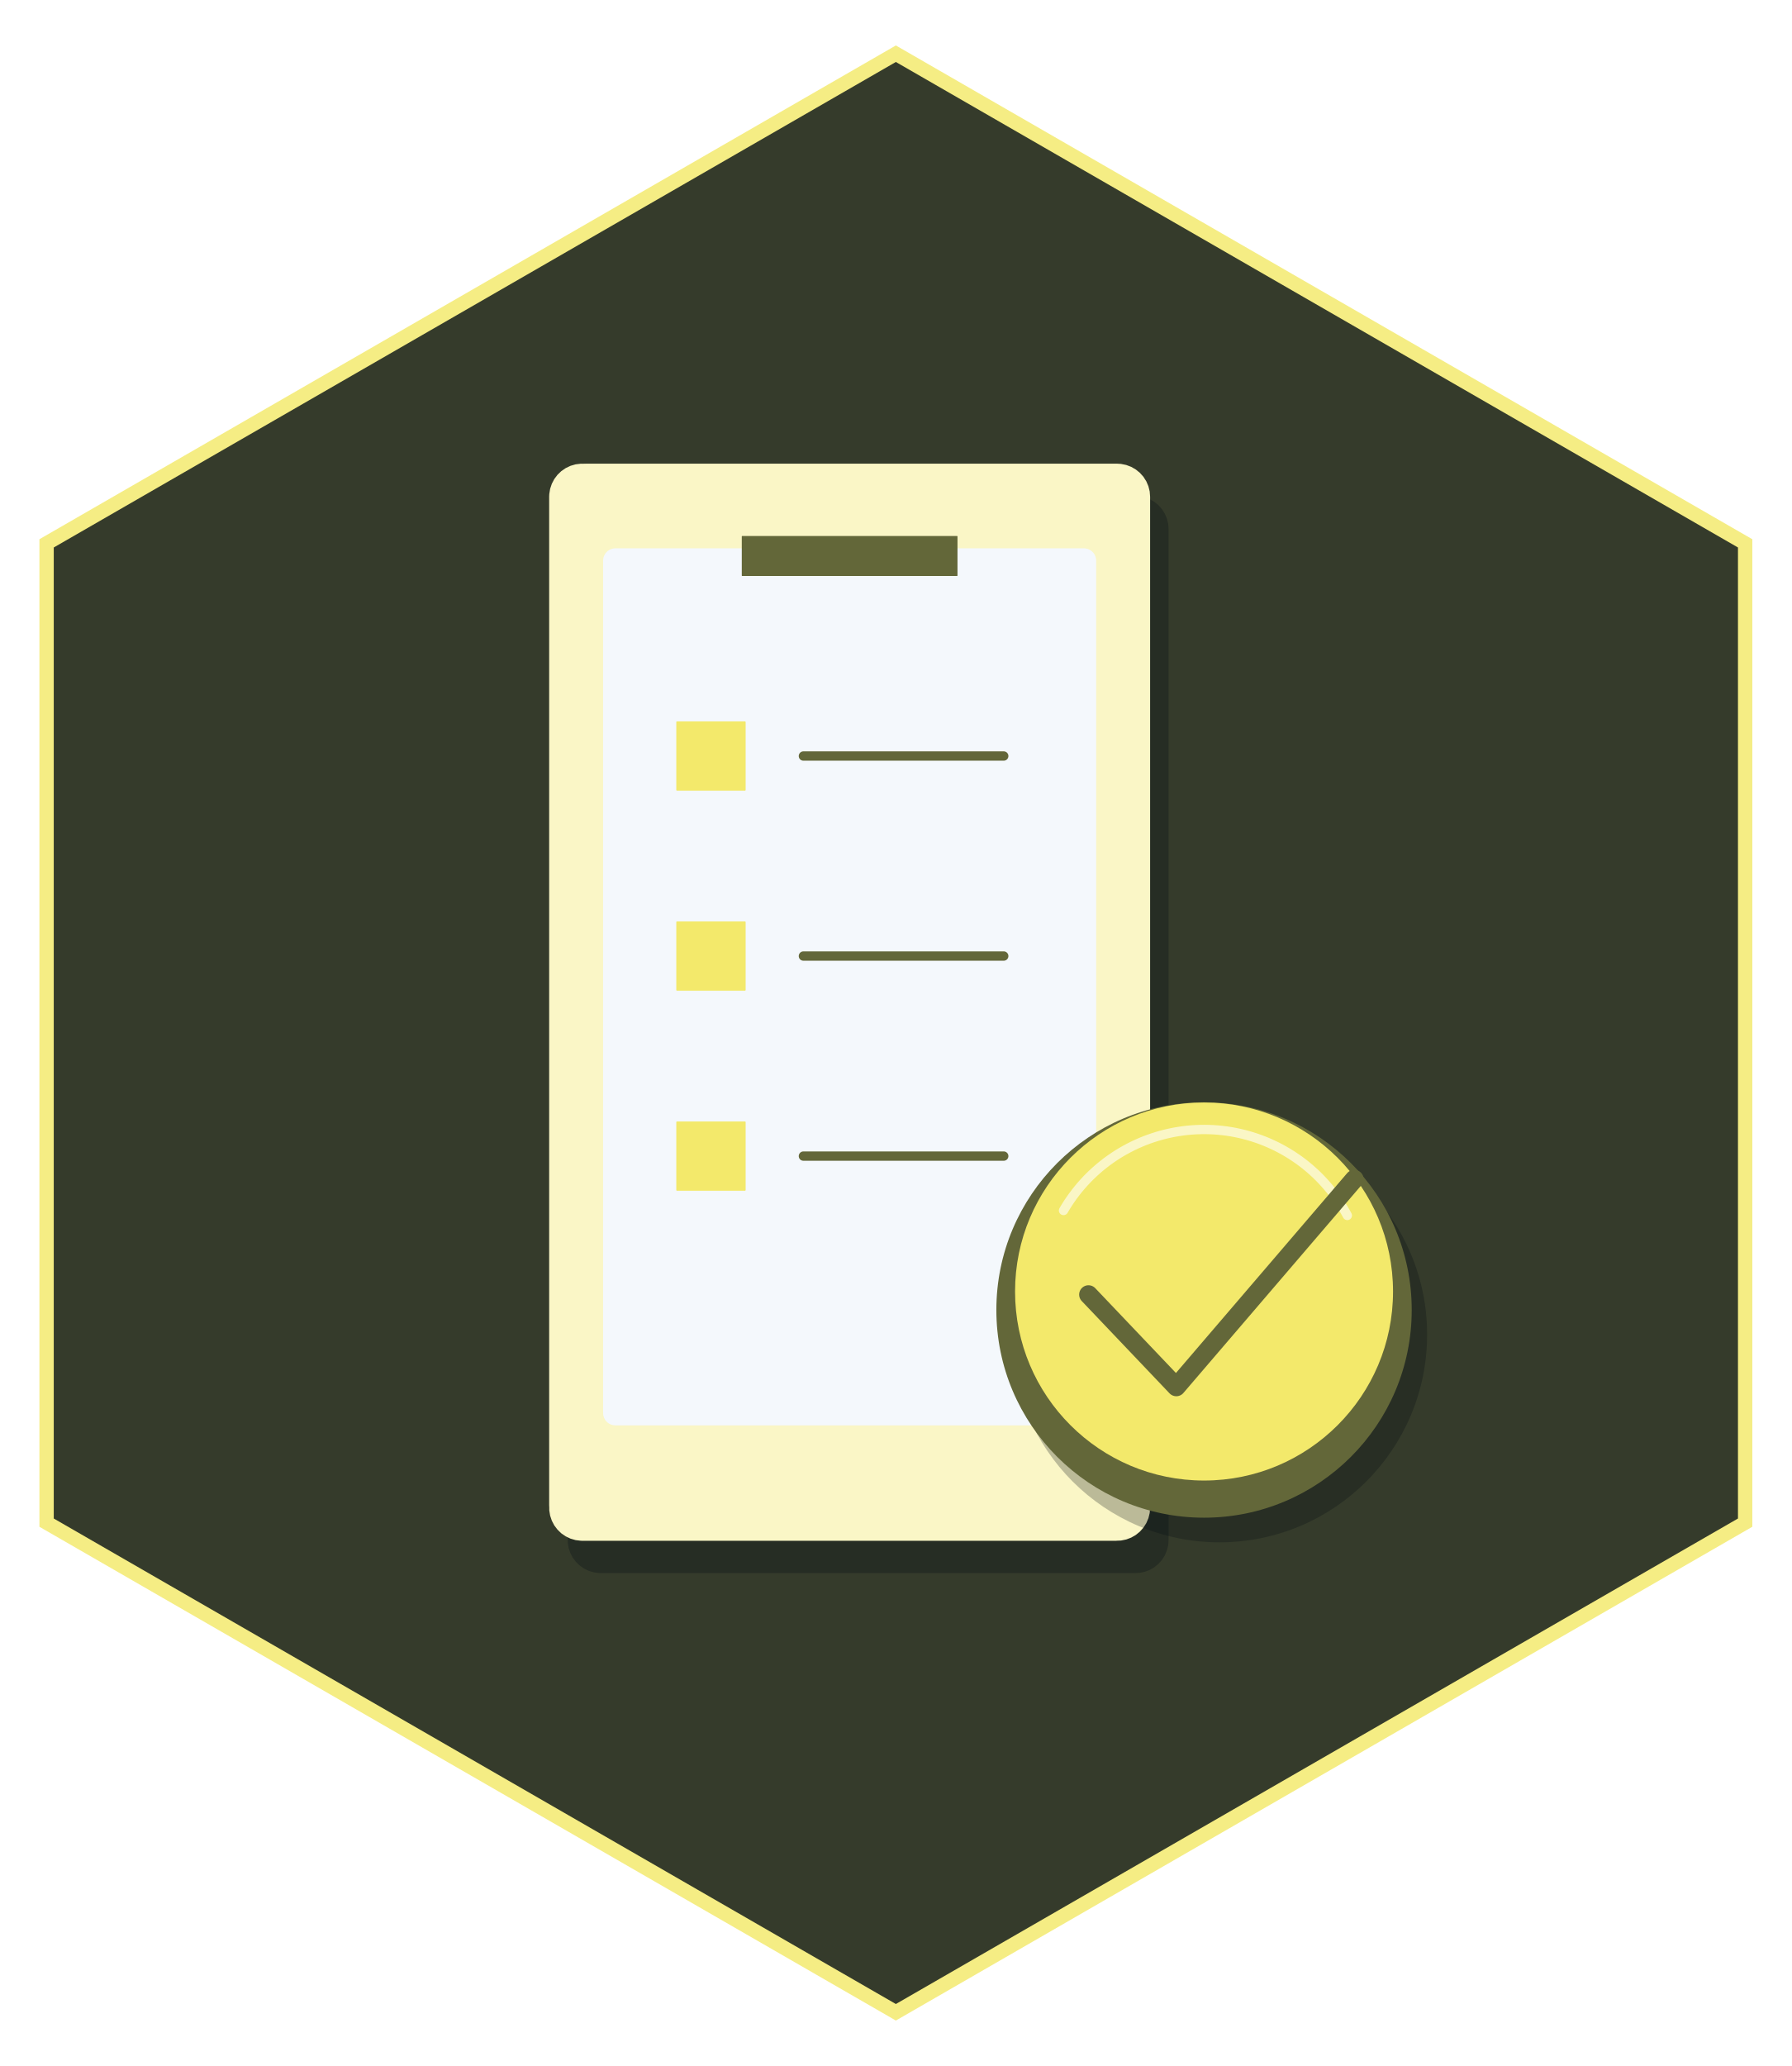
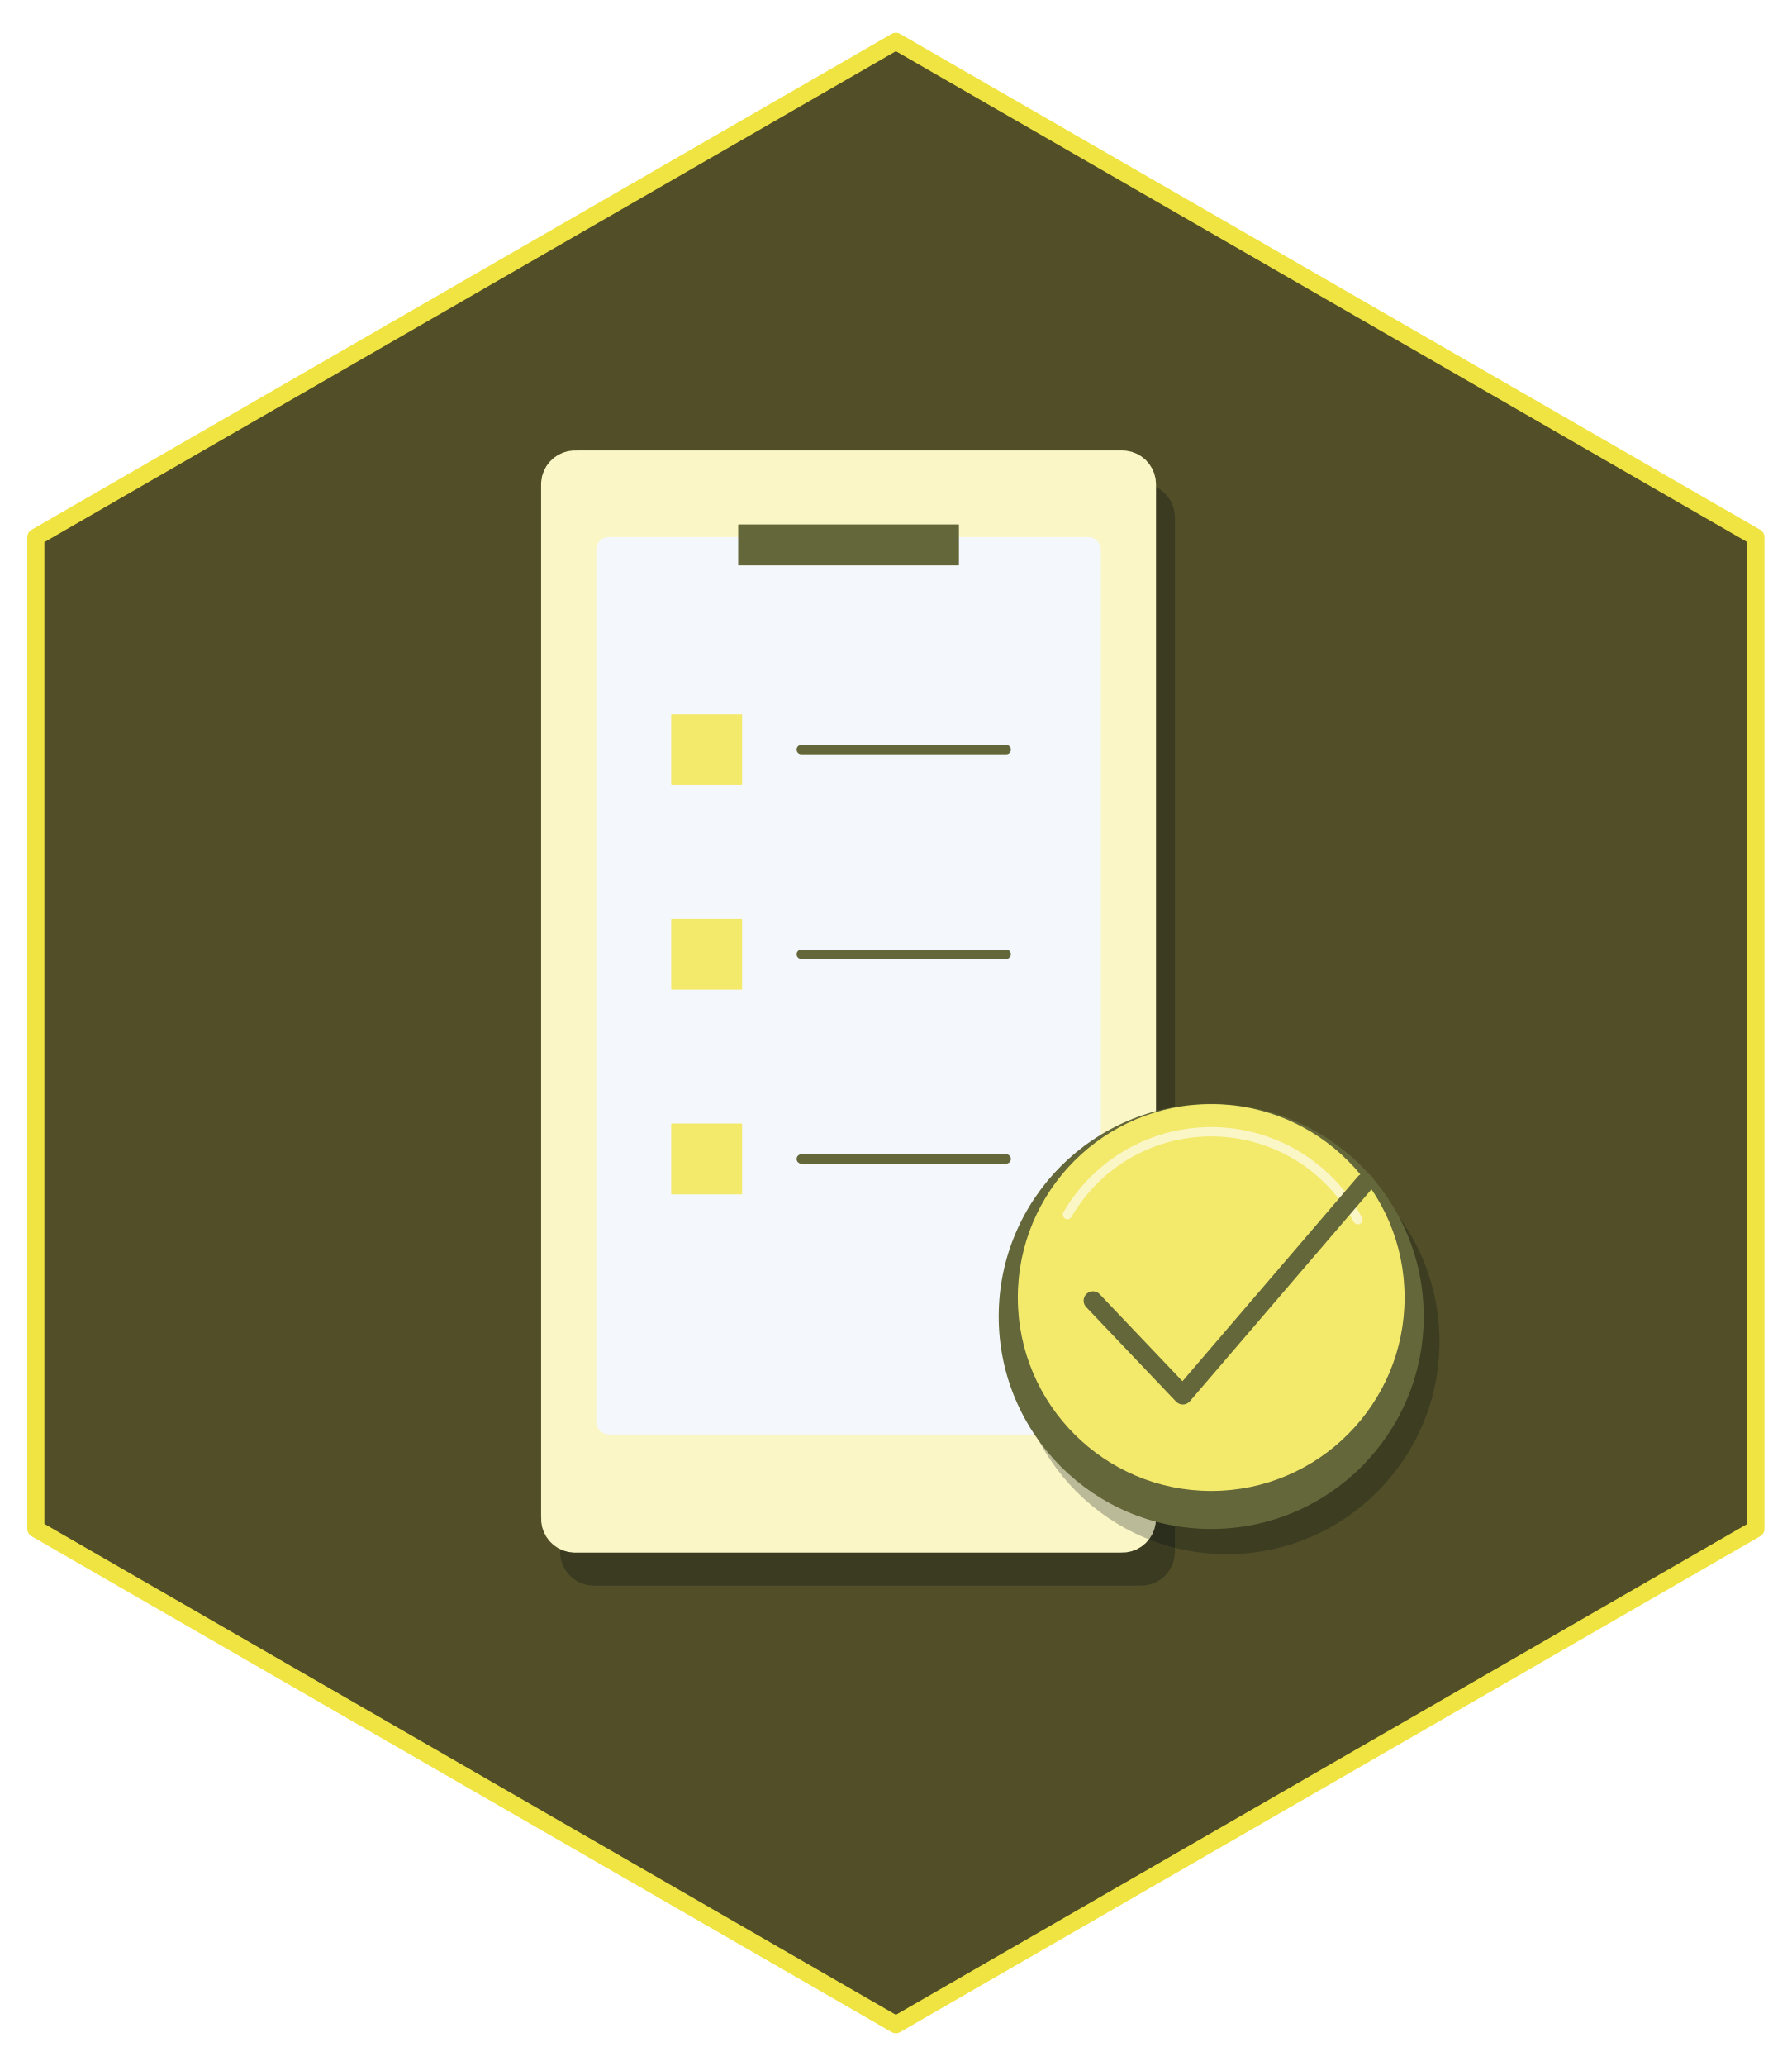
- <svg xmlns="http://www.w3.org/2000/svg" width="432" height="498" viewBox="0 0 432 498">
-   <path fill-rule="nonzero" fill="rgb(100%, 100%, 100%)" fill-opacity="1" d="M 216 4.98 L 427.68 126.988 L 427.68 371.012 L 216 493.02 L 4.32 371.012 L 4.32 126.988 Z M 216 4.98 " />
-   <path fill-rule="nonzero" fill="rgb(96.078%, 92.941%, 51.765%)" fill-opacity="1" d="M 216 10.957 L 422.496 129.977 L 422.496 368.023 L 216 487.043 L 9.504 368.023 L 9.504 129.977 Z M 216 10.957 " />
-   <path fill-rule="nonzero" fill="rgb(20.784%, 23.137%, 16.863%)" fill-opacity="1" d="M 216 14.941 L 419.039 131.969 L 419.039 366.031 L 216 483.059 L 12.961 366.031 L 12.961 131.969 Z M 216 14.941 " />
-   <path fill-rule="nonzero" fill="rgb(1.176%, 3.922%, 7.059%)" fill-opacity="0.278" d="M 144.836 379.188 L 273.789 379.188 L 273.469 379.18 L 274.75 379.129 L 276.008 378.871 L 277.207 378.418 L 278.316 377.777 L 279.309 376.965 L 280.16 376.004 L 280.848 374.922 L 281.348 373.742 L 281.656 372.496 L 281.758 371.219 L 281.758 127.523 L 281.656 126.246 L 281.348 125 L 280.848 123.82 L 280.16 122.738 L 279.309 121.777 L 278.316 120.965 L 277.207 120.324 L 276.008 119.871 L 274.75 119.613 L 273.789 119.555 L 144.836 119.555 L 145.797 119.613 L 144.516 119.562 L 143.242 119.715 L 142.008 120.074 L 140.852 120.625 L 139.797 121.352 L 138.871 122.238 L 138.102 123.266 L 137.504 124.402 L 137.098 125.617 L 136.891 126.883 L 136.867 127.523 L 136.867 371.219 L 136.891 370.574 L 136.891 371.859 L 137.098 373.125 L 137.504 374.34 L 138.102 375.477 L 138.871 376.5 L 139.797 377.391 L 140.852 378.117 L 142.008 378.668 L 143.242 379.023 L 144.516 379.18 Z M 144.836 379.188 " />
-   <path fill-rule="nonzero" fill="rgb(98.039%, 96.471%, 77.647%)" fill-opacity="1" d="M 140.379 371.398 L 269.332 371.398 L 269.012 371.391 L 270.293 371.34 L 271.551 371.082 L 272.746 370.629 L 273.859 369.988 L 274.852 369.176 L 275.703 368.215 L 276.387 367.133 L 276.891 365.953 L 277.199 364.707 L 277.301 363.43 L 277.301 119.734 L 277.199 118.457 L 276.891 117.211 L 276.387 116.031 L 275.703 114.949 L 274.852 113.988 L 273.859 113.176 L 272.746 112.535 L 271.551 112.082 L 270.293 111.824 L 269.332 111.766 L 140.379 111.766 L 141.336 111.824 L 140.055 111.773 L 138.781 111.926 L 137.551 112.285 L 136.391 112.836 L 135.336 113.562 L 134.414 114.449 L 133.641 115.477 L 133.047 116.613 L 132.641 117.828 L 132.434 119.094 L 132.406 119.734 L 132.406 363.43 L 132.434 362.785 L 132.434 364.07 L 132.641 365.336 L 133.047 366.551 L 133.641 367.688 L 134.414 368.711 L 135.336 369.602 L 136.391 370.328 L 137.551 370.879 L 138.781 371.238 L 140.055 371.391 Z M 140.379 371.398 " />
-   <path fill-rule="nonzero" fill="rgb(95.686%, 97.255%, 98.824%)" fill-opacity="1" d="M 148.383 343.578 L 261.324 343.578 L 261.207 343.578 L 261.684 343.559 L 262.152 343.461 L 262.598 343.293 L 263.016 343.055 L 263.383 342.75 L 263.703 342.395 L 263.957 341.988 L 264.145 341.551 L 264.258 341.086 L 264.297 340.609 L 264.297 135.137 L 264.258 134.66 L 264.145 134.195 L 263.957 133.758 L 263.703 133.352 L 263.383 132.996 L 263.016 132.691 L 262.598 132.453 L 262.152 132.285 L 261.684 132.188 L 261.324 132.168 L 148.383 132.168 L 148.742 132.188 L 148.266 132.168 L 147.789 132.227 L 147.328 132.359 L 146.898 132.562 L 146.504 132.836 L 146.16 133.168 L 145.871 133.551 L 145.648 133.973 L 145.496 134.426 L 145.422 134.898 L 145.41 135.137 L 145.41 340.609 L 145.422 340.367 L 145.422 340.848 L 145.496 341.32 L 145.648 341.773 L 145.871 342.195 L 146.16 342.578 L 146.504 342.91 L 146.898 343.184 L 147.328 343.387 L 147.789 343.52 L 148.266 343.578 Z M 148.383 343.578 " />
-   <path fill-rule="nonzero" fill="rgb(38.824%, 40.392%, 22.353%)" fill-opacity="1" d="M 178.965 138.844 L 230.746 138.844 L 230.742 138.844 L 230.758 138.84 L 230.777 138.836 L 230.793 138.832 L 230.812 138.82 L 230.836 138.797 L 230.848 138.781 L 230.855 138.762 L 230.859 138.746 L 230.859 129.297 L 230.855 129.277 L 230.848 129.262 L 230.824 129.23 L 230.812 129.219 L 230.793 129.211 L 230.777 129.203 L 230.758 129.199 L 178.965 129.199 L 178.977 129.199 L 178.961 129.199 L 178.922 129.207 L 178.906 129.215 L 178.891 129.227 L 178.879 129.238 L 178.855 129.27 L 178.852 129.285 L 178.848 129.305 L 178.848 138.727 L 178.848 138.719 L 178.848 138.734 L 178.855 138.773 L 178.879 138.805 L 178.891 138.816 L 178.906 138.828 L 178.922 138.836 L 178.961 138.844 Z M 178.965 138.844 " />
-   <path fill-rule="nonzero" fill="rgb(95.294%, 91.373%, 41.961%)" fill-opacity="1" d="M 163.227 190.582 L 179.609 190.582 L 179.602 190.582 L 179.629 190.582 L 179.656 190.578 L 179.703 190.555 L 179.727 190.535 L 179.742 190.516 L 179.758 190.492 L 179.77 190.469 L 179.773 190.441 L 179.777 190.418 L 179.777 174.059 L 179.773 174.031 L 179.77 174.008 L 179.758 173.98 L 179.742 173.961 L 179.727 173.938 L 179.703 173.922 L 179.656 173.898 L 179.629 173.895 L 179.609 173.891 L 163.227 173.891 L 163.246 173.895 L 163.191 173.895 L 163.168 173.902 L 163.141 173.914 L 163.121 173.93 L 163.102 173.949 L 163.086 173.969 L 163.07 173.992 L 163.062 174.02 L 163.059 174.047 L 163.059 190.418 L 163.059 190.402 L 163.059 190.43 L 163.062 190.457 L 163.07 190.48 L 163.102 190.527 L 163.121 190.547 L 163.141 190.562 L 163.168 190.57 L 163.191 190.578 L 163.219 190.582 Z M 163.227 190.582 " />
-   <path fill="none" stroke-width="2.25" stroke-linecap="round" stroke-linejoin="round" stroke="rgb(38.824%, 40.392%, 22.353%)" stroke-opacity="1" stroke-miterlimit="10" d="M 193.707 182.238 L 242.008 182.238 " />
-   <path fill-rule="nonzero" fill="rgb(95.294%, 91.373%, 41.961%)" fill-opacity="1" d="M 163.227 238.801 L 179.609 238.801 L 179.602 238.801 L 179.629 238.801 L 179.656 238.793 L 179.68 238.785 L 179.727 238.754 L 179.742 238.734 L 179.758 238.711 L 179.77 238.688 L 179.777 238.633 L 179.777 222.277 L 179.77 222.223 L 179.758 222.199 L 179.742 222.176 L 179.727 222.156 L 179.68 222.125 L 179.656 222.117 L 179.629 222.109 L 163.227 222.109 L 163.246 222.109 L 163.219 222.109 L 163.191 222.113 L 163.168 222.121 L 163.141 222.133 L 163.102 222.164 L 163.07 222.211 L 163.062 222.238 L 163.059 222.262 L 163.059 238.633 L 163.059 238.621 L 163.059 238.648 L 163.062 238.672 L 163.07 238.699 L 163.086 238.723 L 163.102 238.742 L 163.121 238.762 L 163.141 238.777 L 163.168 238.789 L 163.191 238.797 L 163.219 238.801 Z M 163.227 238.801 " />
-   <path fill="none" stroke-width="2.25" stroke-linecap="round" stroke-linejoin="round" stroke="rgb(38.824%, 40.392%, 22.353%)" stroke-opacity="1" stroke-miterlimit="10" d="M 193.707 230.453 L 242.008 230.453 " />
-   <path fill-rule="nonzero" fill="rgb(95.294%, 91.373%, 41.961%)" fill-opacity="1" d="M 163.227 287.016 L 179.609 287.016 L 179.602 287.016 L 179.629 287.016 L 179.656 287.012 L 179.703 286.988 L 179.727 286.973 L 179.742 286.949 L 179.758 286.93 L 179.77 286.902 L 179.773 286.879 L 179.777 286.852 L 179.777 270.492 L 179.773 270.469 L 179.77 270.441 L 179.758 270.418 L 179.742 270.395 L 179.727 270.375 L 179.703 270.355 L 179.656 270.332 L 179.629 270.328 L 163.227 270.328 L 163.246 270.328 L 163.219 270.328 L 163.191 270.332 L 163.168 270.336 L 163.141 270.348 L 163.121 270.363 L 163.102 270.383 L 163.07 270.43 L 163.062 270.453 L 163.059 270.48 L 163.059 286.852 L 163.059 286.836 L 163.059 286.863 L 163.062 286.891 L 163.07 286.914 L 163.086 286.941 L 163.102 286.961 L 163.121 286.98 L 163.141 286.996 L 163.168 287.008 L 163.191 287.016 Z M 163.227 287.016 " />
-   <path fill="none" stroke-width="2.25" stroke-linecap="round" stroke-linejoin="round" stroke="rgb(38.824%, 40.392%, 22.353%)" stroke-opacity="1" stroke-miterlimit="10" d="M 193.707 278.672 L 242.008 278.672 " />
-   <path fill-rule="nonzero" fill="rgb(1.176%, 3.922%, 7.059%)" fill-opacity="0.251" d="M 344.09 321.695 C 344.09 349.352 321.672 371.77 294.02 371.77 C 266.367 371.77 243.949 349.352 243.949 321.695 C 243.949 294.043 266.367 271.625 294.02 271.625 C 321.672 271.625 344.09 294.043 344.09 321.695 " />
-   <path fill-rule="nonzero" fill="rgb(38.824%, 40.392%, 22.353%)" fill-opacity="1" d="M 340.375 315.762 C 340.375 343.418 317.957 365.832 290.305 365.832 C 262.648 365.832 240.23 343.418 240.23 315.762 C 240.23 288.109 262.648 265.691 290.305 265.691 C 317.957 265.691 340.375 288.109 340.375 315.762 " />
-   <path fill-rule="nonzero" fill="rgb(95.294%, 91.373%, 41.961%)" fill-opacity="1" d="M 335.871 311.312 C 335.871 336.477 315.469 356.875 290.305 356.875 C 265.141 356.875 244.738 336.477 244.738 311.312 C 244.738 286.145 265.141 265.746 290.305 265.746 C 315.469 265.746 335.871 286.145 335.871 311.312 " />
-   <path fill="none" stroke-width="2.25" stroke-linecap="round" stroke-linejoin="round" stroke="rgb(98.039%, 96.471%, 77.647%)" stroke-opacity="1" stroke-miterlimit="10" d="M 324.848 292.977 L 324.34 292.055 L 323.805 291.145 L 323.25 290.25 L 322.668 289.371 L 322.066 288.508 L 321.438 287.664 L 320.789 286.832 L 320.117 286.023 L 319.422 285.23 L 318.707 284.457 L 317.973 283.699 L 317.219 282.965 L 316.441 282.254 L 315.648 281.559 L 314.836 280.891 L 314.008 280.238 L 313.16 279.613 L 312.293 279.012 L 311.414 278.43 L 310.52 277.875 L 309.609 277.344 L 308.684 276.836 L 307.75 276.352 L 306.797 275.898 L 305.836 275.465 L 304.863 275.062 L 303.879 274.684 L 302.887 274.332 L 301.883 274.004 L 300.871 273.707 L 299.852 273.438 L 298.828 273.195 L 297.793 272.977 L 296.758 272.789 L 295.715 272.629 L 294.668 272.5 L 293.617 272.395 L 292.566 272.32 L 291.516 272.273 L 290.461 272.254 L 289.406 272.266 L 288.352 272.305 L 287.301 272.371 L 286.25 272.465 L 285.203 272.59 L 284.16 272.742 L 283.121 272.918 L 282.086 273.129 L 281.059 273.363 L 280.035 273.625 L 279.023 273.914 L 278.02 274.23 L 277.02 274.574 L 276.035 274.945 L 275.059 275.344 L 274.094 275.766 L 273.141 276.215 L 272.199 276.691 L 271.27 277.191 L 270.355 277.715 L 269.457 278.262 L 268.57 278.836 L 267.703 279.434 L 266.852 280.051 L 266.016 280.695 L 265.195 281.359 L 264.398 282.047 L 263.617 282.754 L 262.855 283.48 L 262.113 284.23 L 261.395 285 L 260.695 285.785 L 260.016 286.594 L 259.359 287.418 L 258.727 288.258 L 258.113 289.117 L 257.527 289.988 L 256.965 290.879 L 256.426 291.785 " />
-   <path fill="none" stroke-width="4.5" stroke-linecap="round" stroke-linejoin="round" stroke="rgb(38.824%, 40.392%, 22.353%)" stroke-opacity="1" stroke-miterlimit="10" d="M 262.441 312.055 L 283.617 334.309 L 326.527 284.234 " />
+ <svg xmlns="http://www.w3.org/2000/svg" width="432pt" height="498pt" viewBox="0 0 432 498">
+   <path fill-rule="nonzero" fill="rgb(32.157%, 30.98%, 15.686%)" fill-opacity="1" stroke-width="4.125" stroke-linecap="round" stroke-linejoin="round" stroke="rgb(94.118%, 89.412%, 25.882%)" stroke-opacity="1" stroke-miterlimit="10" d="M 216 9.961 L 423.359 129.48 L 423.359 368.52 L 216 488.039 L 8.641 368.52 L 8.641 129.48 Z M 216 9.961 " />
+   <path fill-rule="nonzero" fill="rgb(1.176%, 3.922%, 7.059%)" fill-opacity="0.278" d="M 143.18 382.215 L 275.133 382.215 L 274.805 382.207 L 276.117 382.156 L 277.402 381.891 L 278.629 381.426 L 279.766 380.77 L 280.781 379.941 L 281.652 378.957 L 282.355 377.848 L 282.867 376.641 L 283.184 375.367 L 283.289 374.059 L 283.289 124.699 L 283.184 123.391 L 282.867 122.117 L 282.355 120.91 L 281.652 119.801 L 280.781 118.82 L 279.766 117.988 L 278.629 117.332 L 277.402 116.867 L 276.117 116.605 L 275.133 116.547 L 143.18 116.547 L 144.164 116.605 L 142.852 116.551 L 141.551 116.711 L 140.289 117.074 L 139.102 117.637 L 138.023 118.383 L 137.078 119.293 L 136.289 120.34 L 135.68 121.504 L 135.262 122.746 L 135.051 124.043 L 135.027 124.699 L 135.027 374.059 L 135.051 373.402 L 135.051 374.715 L 135.262 376.012 L 135.68 377.254 L 136.289 378.418 L 137.078 379.469 L 138.023 380.375 L 139.102 381.121 L 140.289 381.684 L 141.551 382.051 L 142.852 382.207 Z M 143.18 382.215 " />
+   <path fill-rule="nonzero" fill="rgb(98.039%, 96.471%, 77.647%)" fill-opacity="1" d="M 138.617 374.242 L 270.57 374.242 L 270.242 374.238 L 271.555 374.184 L 272.84 373.922 L 274.066 373.457 L 275.203 372.801 L 276.223 371.969 L 277.09 370.988 L 277.793 369.879 L 278.309 368.672 L 278.621 367.398 L 278.727 366.09 L 278.727 116.73 L 278.621 115.422 L 278.309 114.148 L 277.793 112.941 L 277.09 111.832 L 276.223 110.848 L 275.203 110.02 L 274.066 109.363 L 272.84 108.898 L 271.555 108.633 L 270.57 108.574 L 138.617 108.574 L 139.602 108.633 L 138.289 108.582 L 136.988 108.738 L 135.727 109.105 L 134.543 109.668 L 133.461 110.414 L 132.516 111.32 L 131.727 112.371 L 131.117 113.531 L 130.699 114.777 L 130.492 116.074 L 130.465 116.73 L 130.465 366.09 L 130.492 365.434 L 130.492 366.746 L 130.699 368.039 L 131.117 369.285 L 131.727 370.449 L 132.516 371.496 L 133.461 372.406 L 134.543 373.152 L 135.727 373.715 L 136.988 374.078 L 138.289 374.238 Z M 138.617 374.242 " />
+   <path fill-rule="nonzero" fill="rgb(95.686%, 97.255%, 98.824%)" fill-opacity="1" d="M 146.812 345.781 L 262.379 345.781 L 262.258 345.777 L 262.746 345.758 L 263.227 345.66 L 263.684 345.484 L 264.105 345.242 L 264.484 344.93 L 264.812 344.566 L 265.074 344.152 L 265.266 343.703 L 265.383 343.227 L 265.422 342.738 L 265.422 132.492 L 265.383 132.004 L 265.266 131.527 L 265.074 131.078 L 264.812 130.664 L 264.484 130.297 L 264.105 129.988 L 263.684 129.742 L 263.227 129.57 L 262.746 129.473 L 262.379 129.449 L 146.812 129.449 L 147.176 129.473 L 146.688 129.453 L 146.203 129.512 L 145.734 129.648 L 145.289 129.855 L 144.887 130.133 L 144.535 130.473 L 144.242 130.863 L 144.012 131.297 L 143.859 131.762 L 143.781 132.246 L 143.77 132.492 L 143.77 342.738 L 143.781 342.492 L 143.781 342.984 L 143.859 343.465 L 144.012 343.93 L 144.242 344.363 L 144.535 344.754 L 144.887 345.094 L 145.289 345.371 L 145.734 345.582 L 146.203 345.719 L 146.688 345.777 Z M 146.812 345.781 " />
+   <path fill-rule="nonzero" fill="rgb(38.824%, 40.392%, 22.353%)" fill-opacity="1" d="M 178.102 136.281 L 231.09 136.281 L 231.082 136.281 L 231.102 136.281 L 231.121 136.277 L 231.141 136.27 L 231.172 136.246 L 231.184 136.234 L 231.191 136.219 L 231.199 136.199 L 231.207 136.16 L 231.207 126.531 L 231.199 126.492 L 231.184 126.461 L 231.172 126.445 L 231.156 126.434 L 231.141 126.426 L 231.121 126.418 L 231.102 126.414 L 178.102 126.414 L 178.117 126.414 L 178.078 126.414 L 178.059 126.422 L 178.043 126.43 L 178.027 126.441 L 178.016 126.453 L 177.992 126.484 L 177.984 126.523 L 177.984 136.16 L 177.984 136.152 L 177.984 136.172 L 177.988 136.191 L 177.992 136.207 L 178.004 136.227 L 178.016 136.242 L 178.027 136.254 L 178.043 136.266 L 178.059 136.273 L 178.098 136.281 Z M 178.102 136.281 " />
+   <path fill-rule="nonzero" fill="rgb(95.294%, 91.373%, 41.961%)" fill-opacity="1" d="M 161.996 189.223 L 178.762 189.223 L 178.758 189.223 L 178.785 189.223 L 178.812 189.219 L 178.859 189.195 L 178.883 189.176 L 178.898 189.156 L 178.914 189.133 L 178.926 189.109 L 178.934 189.082 L 178.934 172.289 L 178.926 172.262 L 178.914 172.238 L 178.898 172.215 L 178.883 172.195 L 178.859 172.176 L 178.812 172.152 L 178.785 172.148 L 178.762 172.145 L 161.996 172.145 L 162.02 172.148 L 161.992 172.145 L 161.965 172.148 L 161.938 172.156 L 161.914 172.168 L 161.891 172.184 L 161.871 172.203 L 161.84 172.25 L 161.832 172.277 L 161.828 172.305 L 161.828 189.055 L 161.828 189.039 L 161.828 189.066 L 161.832 189.094 L 161.84 189.121 L 161.871 189.168 L 161.891 189.188 L 161.914 189.203 L 161.938 189.215 L 161.965 189.223 Z M 161.996 189.223 " />
+   <path fill="none" stroke-width="2.25" stroke-linecap="round" stroke-linejoin="round" stroke="rgb(38.824%, 40.392%, 22.353%)" stroke-opacity="1" stroke-miterlimit="10" d="M 193.191 180.684 L 242.609 180.684 " />
+   <path fill-rule="nonzero" fill="rgb(95.294%, 91.373%, 41.961%)" fill-opacity="1" d="M 161.996 238.562 L 178.762 238.562 L 178.758 238.562 L 178.785 238.562 L 178.812 238.555 L 178.836 238.547 L 178.883 238.516 L 178.898 238.496 L 178.914 238.473 L 178.926 238.445 L 178.934 238.418 L 178.934 221.629 L 178.926 221.602 L 178.914 221.574 L 178.898 221.551 L 178.883 221.531 L 178.836 221.5 L 178.812 221.492 L 178.785 221.484 L 161.996 221.484 L 162.02 221.484 L 161.992 221.484 L 161.965 221.488 L 161.938 221.496 L 161.914 221.508 L 161.891 221.523 L 161.871 221.543 L 161.855 221.562 L 161.84 221.59 L 161.832 221.613 L 161.828 221.641 L 161.828 238.391 L 161.828 238.379 L 161.828 238.406 L 161.832 238.434 L 161.84 238.461 L 161.855 238.484 L 161.871 238.504 L 161.891 238.523 L 161.914 238.539 L 161.938 238.551 L 161.965 238.559 L 161.992 238.562 Z M 161.996 238.562 " />
+   <path fill="none" stroke-width="2.25" stroke-linecap="round" stroke-linejoin="round" stroke="rgb(38.824%, 40.392%, 22.353%)" stroke-opacity="1" stroke-miterlimit="10" d="M 193.191 230.023 L 242.609 230.023 " />
+   <path fill-rule="nonzero" fill="rgb(95.294%, 91.373%, 41.961%)" fill-opacity="1" d="M 161.996 287.902 L 178.762 287.902 L 178.758 287.902 L 178.812 287.895 L 178.836 287.887 L 178.883 287.855 L 178.914 287.809 L 178.926 287.785 L 178.934 287.758 L 178.934 270.965 L 178.926 270.941 L 178.914 270.914 L 178.898 270.891 L 178.883 270.871 L 178.859 270.852 L 178.812 270.828 L 178.785 270.824 L 161.996 270.824 L 162.02 270.824 L 161.992 270.824 L 161.938 270.832 L 161.914 270.844 L 161.891 270.859 L 161.871 270.879 L 161.84 270.926 L 161.832 270.953 L 161.828 270.98 L 161.828 287.73 L 161.828 287.719 L 161.828 287.746 L 161.832 287.773 L 161.84 287.797 L 161.871 287.844 L 161.891 287.863 L 161.914 287.879 L 161.938 287.891 L 161.965 287.898 L 161.992 287.902 Z M 161.996 287.902 " />
+   <path fill="none" stroke-width="2.25" stroke-linecap="round" stroke-linejoin="round" stroke="rgb(38.824%, 40.392%, 22.353%)" stroke-opacity="1" stroke-miterlimit="10" d="M 193.191 279.363 L 242.609 279.363 " />
+   <path fill-rule="nonzero" fill="rgb(1.176%, 3.922%, 7.059%)" fill-opacity="0.251" d="M 347.07 323.387 C 347.07 351.684 324.129 374.625 295.832 374.625 C 267.535 374.625 244.598 351.684 244.598 323.387 C 244.598 295.09 267.535 272.152 295.832 272.152 C 324.129 272.152 347.07 295.09 347.07 323.387 " />
+   <path fill-rule="nonzero" fill="rgb(38.824%, 40.392%, 22.353%)" fill-opacity="1" d="M 343.27 317.316 C 343.27 345.613 320.328 368.551 292.031 368.551 C 263.734 368.551 240.797 345.613 240.797 317.316 C 240.797 289.02 263.734 266.078 292.031 266.078 C 320.328 266.078 343.27 289.02 343.27 317.316 " />
+   <path fill-rule="nonzero" fill="rgb(95.294%, 91.373%, 41.961%)" fill-opacity="1" d="M 338.656 312.762 C 338.656 338.512 317.781 359.387 292.031 359.387 C 266.281 359.387 245.406 338.512 245.406 312.762 C 245.406 287.012 266.281 266.137 292.031 266.137 C 317.781 266.137 338.656 287.012 338.656 312.762 " />
+   <path fill="none" stroke-width="2.25" stroke-linecap="round" stroke-linejoin="round" stroke="rgb(98.039%, 96.471%, 77.647%)" stroke-opacity="1" stroke-miterlimit="10" d="M 327.379 294 L 326.859 293.055 L 326.312 292.125 L 325.742 291.211 L 325.148 290.309 L 324.531 289.426 L 323.891 288.562 L 323.227 287.715 L 322.539 286.883 L 321.828 286.07 L 321.098 285.281 L 320.344 284.508 L 319.57 283.758 L 318.777 283.027 L 317.965 282.316 L 317.137 281.629 L 316.285 280.965 L 315.418 280.324 L 314.535 279.707 L 313.633 279.113 L 312.719 278.547 L 311.785 278 L 310.84 277.484 L 309.883 276.988 L 308.91 276.523 L 307.926 276.082 L 306.93 275.668 L 305.922 275.281 L 304.906 274.918 L 303.879 274.586 L 302.844 274.281 L 301.801 274.004 L 300.754 273.758 L 299.695 273.535 L 298.633 273.344 L 297.566 273.18 L 296.496 273.047 L 295.426 272.941 L 294.348 272.863 L 293.27 272.816 L 292.191 272.797 L 291.113 272.809 L 290.035 272.848 L 288.957 272.914 L 287.883 273.012 L 286.812 273.137 L 285.742 273.293 L 284.68 273.477 L 283.621 273.688 L 282.57 273.93 L 281.527 274.195 L 280.488 274.492 L 279.461 274.816 L 278.441 275.172 L 277.43 275.551 L 276.43 275.957 L 275.445 276.391 L 274.469 276.848 L 273.504 277.336 L 272.555 277.844 L 271.621 278.383 L 270.699 278.945 L 269.793 279.531 L 268.906 280.141 L 268.031 280.773 L 267.18 281.434 L 266.34 282.113 L 265.523 282.816 L 264.723 283.539 L 263.945 284.285 L 263.188 285.051 L 262.449 285.836 L 261.734 286.641 L 261.039 287.465 L 260.367 288.309 L 259.719 289.172 L 259.094 290.047 L 258.492 290.941 L 257.918 291.852 L 257.363 292.777 " />
+   <path fill="none" stroke-width="4.5" stroke-linecap="round" stroke-linejoin="round" stroke="rgb(38.824%, 40.392%, 22.353%)" stroke-opacity="1" stroke-miterlimit="10" d="M 263.52 313.52 L 285.188 336.293 L 329.098 285.055 " />
</svg>
